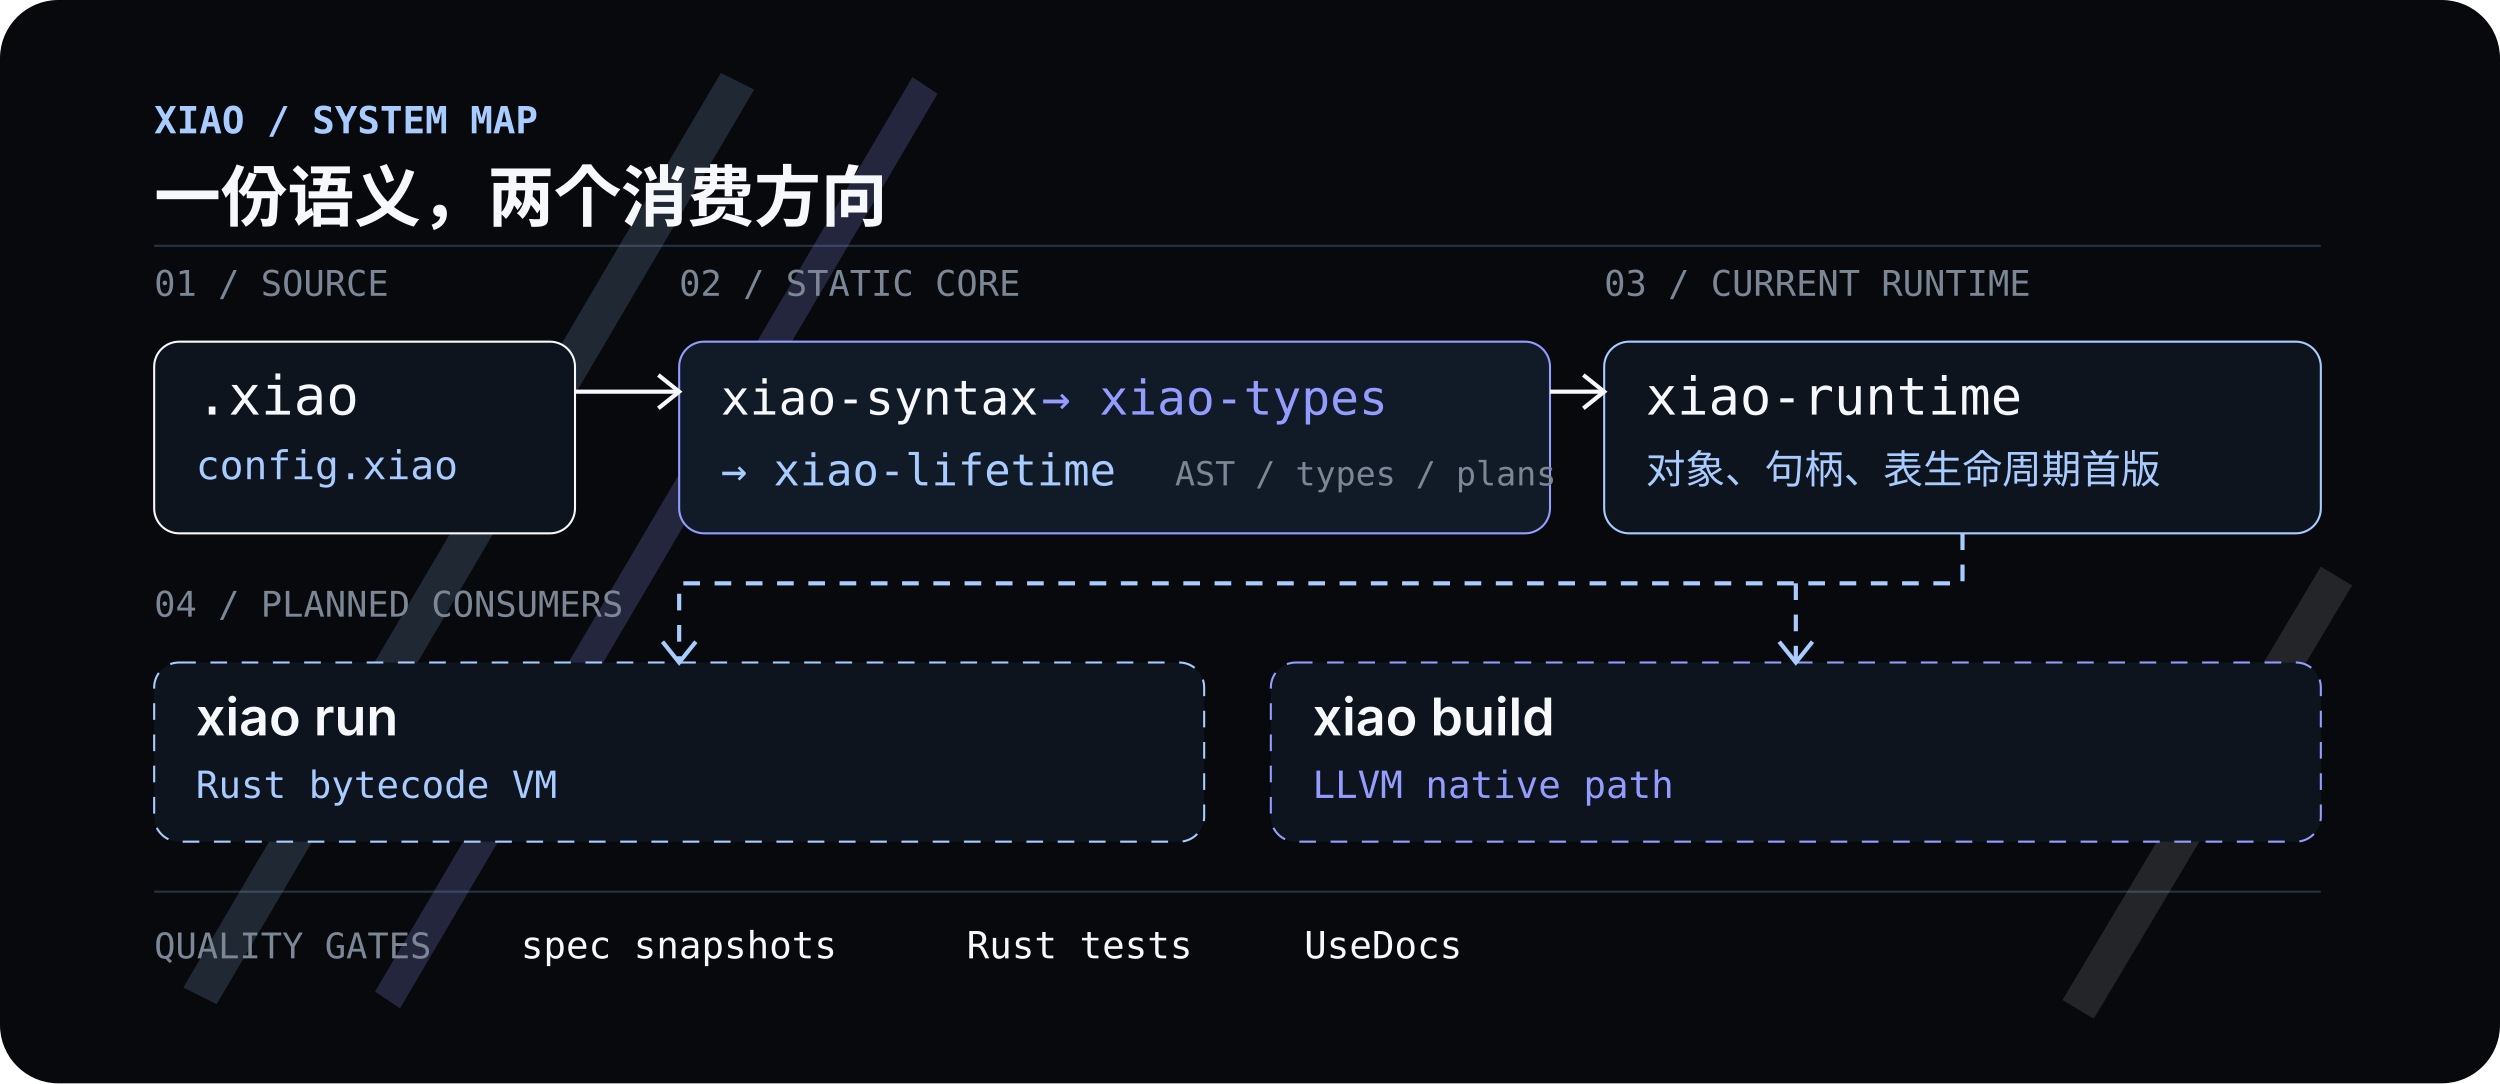
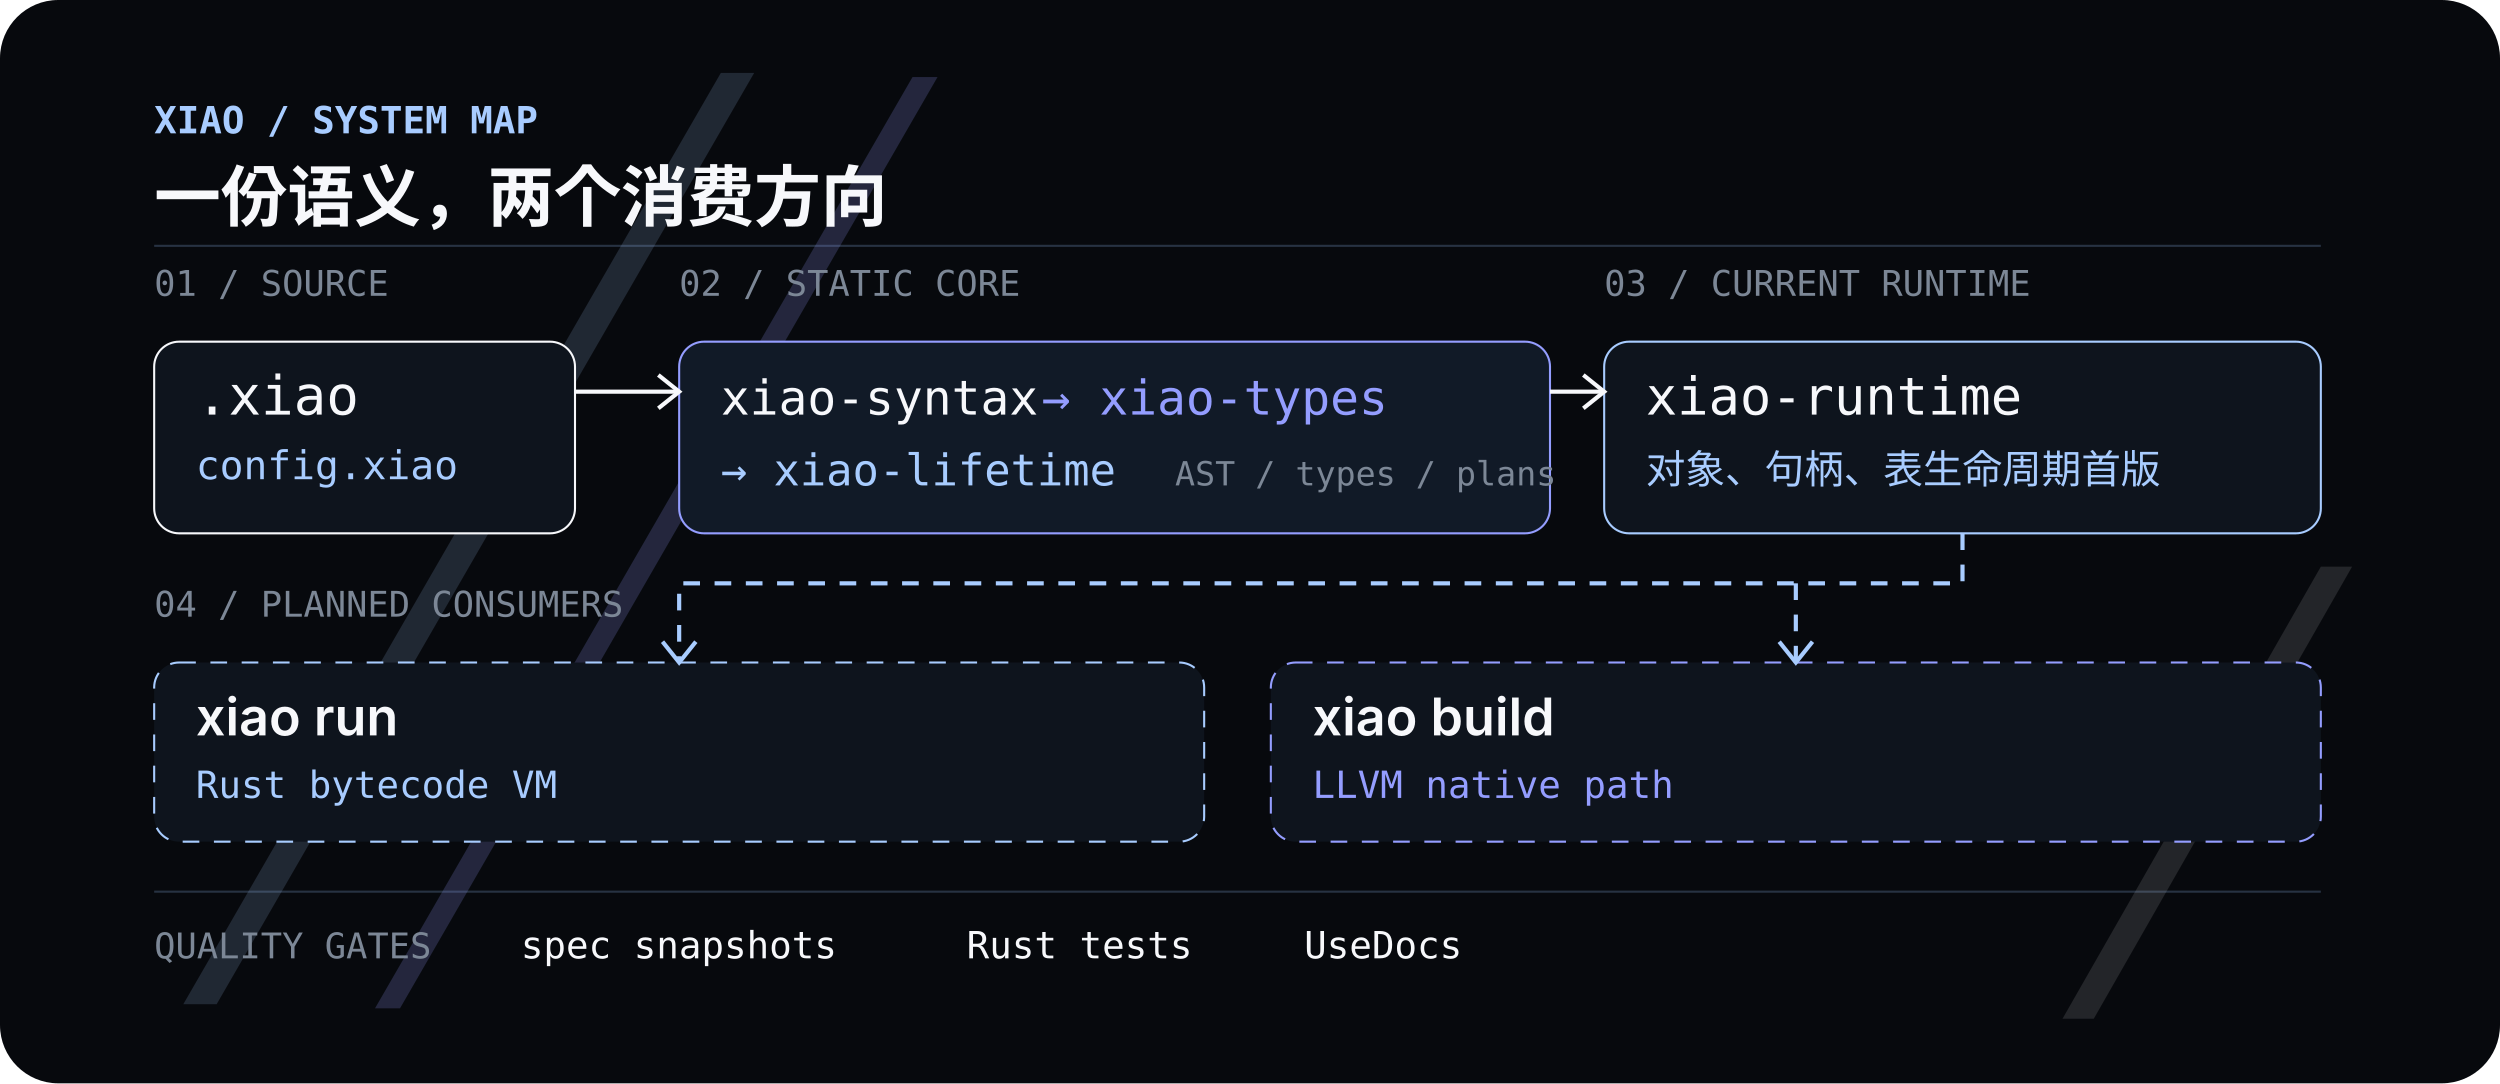
<svg xmlns="http://www.w3.org/2000/svg" width="1200" height="520" viewBox="0 0 1200 520" role="img" aria-labelledby="title desc">
  <rect width="1200" height="520" rx="28" fill="#07090D" />
  <path d="M74 118 H1114 M74 428 H1114" stroke="#273242" stroke-width="1" />
-   <path d="M88 474 L104 482 L362 43 L346 35 Z" fill="#A8CCFF" opacity="0.16" />
-   <path d="M180 476 L192 484 L450 45 L438 37 Z" fill="#949DFF" opacity="0.20" />
-   <path d="M990 480 L1005 489 L1129 281 L1114 272 Z" fill="#F7F8FB" opacity="0.12" />
+   <path d="M346 35 H362 L104 482 H88 Z" fill="#A8CCFF" opacity="0.16" />
+   <path d="M438 37 H450 L192 484 H180 Z" fill="#949DFF" opacity="0.20" />
+   <path d="M1114 272 H1129 L1005 489 H990 Z" fill="#F7F8FB" opacity="0.12" />
  <g id="header" transform="translate(74 64)">
    <text x="0" y="0" fill="#A8CCFF" font-family="ui-monospace, SFMono-Regular, Menlo, Consolas, monospace" font-size="18" font-weight="600">XIAO / SYSTEM MAP</text>
    <text x="0" y="42" fill="#F7F8FB" font-family="-apple-system, BlinkMacSystemFont, Segoe UI, PingFang SC, sans-serif" font-size="32" font-weight="700">一份语义，两个消费方向</text>
  </g>
  <g id="source-layer" transform="translate(74 142)">
    <text x="0" y="0" fill="#7C8796" font-family="ui-monospace, SFMono-Regular, Menlo, Consolas, monospace" font-size="17">01 / SOURCE</text>
    <rect x="0" y="22" width="202" height="92" rx="12" fill="#0E141D" stroke="#F7F8FB" />
    <text x="20" y="57" fill="#F7F8FB" font-family="ui-monospace, SFMono-Regular, Menlo, Consolas, monospace" font-size="26">.xiao</text>
    <text x="20" y="88" fill="#A8CCFF" font-family="ui-monospace, SFMono-Regular, Menlo, Consolas, monospace" font-size="19">config.xiao</text>
  </g>
  <g id="static-core" transform="translate(326 142)">
    <text x="0" y="0" fill="#7C8796" font-family="ui-monospace, SFMono-Regular, Menlo, Consolas, monospace" font-size="17">02 / STATIC CORE</text>
    <rect x="0" y="22" width="418" height="92" rx="12" fill="#111A27" stroke="#949DFF" />
    <text x="20" y="57" fill="#F7F8FB" font-family="ui-monospace, SFMono-Regular, Menlo, Consolas, monospace" font-size="23">xiao-syntax</text>
    <text x="174" y="57" fill="#949DFF" font-family="ui-monospace, SFMono-Regular, Menlo, Consolas, monospace" font-size="23">→ xiao-types</text>
    <text x="20" y="91" fill="#A8CCFF" font-family="ui-monospace, SFMono-Regular, Menlo, Consolas, monospace" font-size="21">→ xiao-lifetime</text>
    <text x="238" y="91" fill="#7C8796" font-family="ui-monospace, SFMono-Regular, Menlo, Consolas, monospace" font-size="16">AST / types / plans</text>
  </g>
  <path d="M276 188 H326" stroke="#F7F8FB" stroke-width="2" />
  <path d="M316 180 L326 188 L316 196" fill="none" stroke="#F7F8FB" stroke-width="2" />
  <g id="runtime-layer" transform="translate(770 142)">
    <text x="0" y="0" fill="#7C8796" font-family="ui-monospace, SFMono-Regular, Menlo, Consolas, monospace" font-size="17">03 / CURRENT RUNTIME</text>
    <rect x="0" y="22" width="344" height="92" rx="12" fill="#0E141D" stroke="#A8CCFF" />
    <text x="20" y="57" fill="#F7F8FB" font-family="ui-monospace, SFMono-Regular, Menlo, Consolas, monospace" font-size="25">xiao-runtime</text>
    <text x="20" y="90" fill="#A8CCFF" font-family="-apple-system, BlinkMacSystemFont, Segoe UI, PingFang SC, sans-serif" font-size="19">对象、句柄、表生命周期首版</text>
  </g>
  <path d="M744 188 H770" stroke="#F7F8FB" stroke-width="2" />
  <path d="M760 180 L770 188 L760 196" fill="none" stroke="#F7F8FB" stroke-width="2" />
  <g id="planned-consumers" transform="translate(74 296)">
    <text x="0" y="0" fill="#7C8796" font-family="ui-monospace, SFMono-Regular, Menlo, Consolas, monospace" font-size="17">04 / PLANNED CONSUMERS</text>
    <rect id="run-target" x="0" y="22" width="504" height="86" rx="12" fill="#0E141D" stroke="#A8CCFF" stroke-dasharray="8 7" />
    <text x="20" y="57" fill="#F7F8FB" font-family="-apple-system, BlinkMacSystemFont, Segoe UI, PingFang SC, sans-serif" font-size="25" font-weight="600">xiao run</text>
    <text x="20" y="87" fill="#A8CCFF" font-family="ui-monospace, SFMono-Regular, Menlo, Consolas, monospace" font-size="18">Rust bytecode VM</text>
    <rect id="build-target" x="536" y="22" width="504" height="86" rx="12" fill="#0E141D" stroke="#949DFF" stroke-dasharray="8 7" />
    <text x="556" y="57" fill="#F7F8FB" font-family="-apple-system, BlinkMacSystemFont, Segoe UI, PingFang SC, sans-serif" font-size="25" font-weight="600">xiao build</text>
    <text x="556" y="87" fill="#949DFF" font-family="ui-monospace, SFMono-Regular, Menlo, Consolas, monospace" font-size="18">LLVM native path</text>
  </g>
  <g id="planned-connectors" fill="none" stroke="#A8CCFF" stroke-width="2">
    <path d="M942 256 V280 H326 V318 M862 280 V318" stroke-dasharray="8 7" />
    <path d="M318 308 L326 318 L334 308 M854 308 L862 318 L870 308" />
  </g>
  <g id="quality-gates" transform="translate(74 460)">
    <text x="0" y="0" fill="#7C8796" font-family="ui-monospace, SFMono-Regular, Menlo, Consolas, monospace" font-size="17">QUALITY GATES</text>
    <text x="176" y="0" fill="#F7F8FB" font-family="ui-monospace, SFMono-Regular, Menlo, Consolas, monospace" font-size="18">spec snapshots</text>
    <text x="390" y="0" fill="#F7F8FB" font-family="ui-monospace, SFMono-Regular, Menlo, Consolas, monospace" font-size="18">Rust tests</text>
    <text x="552" y="0" fill="#F7F8FB" font-family="ui-monospace, SFMono-Regular, Menlo, Consolas, monospace" font-size="18">UseDocs</text>
  </g>
</svg>
